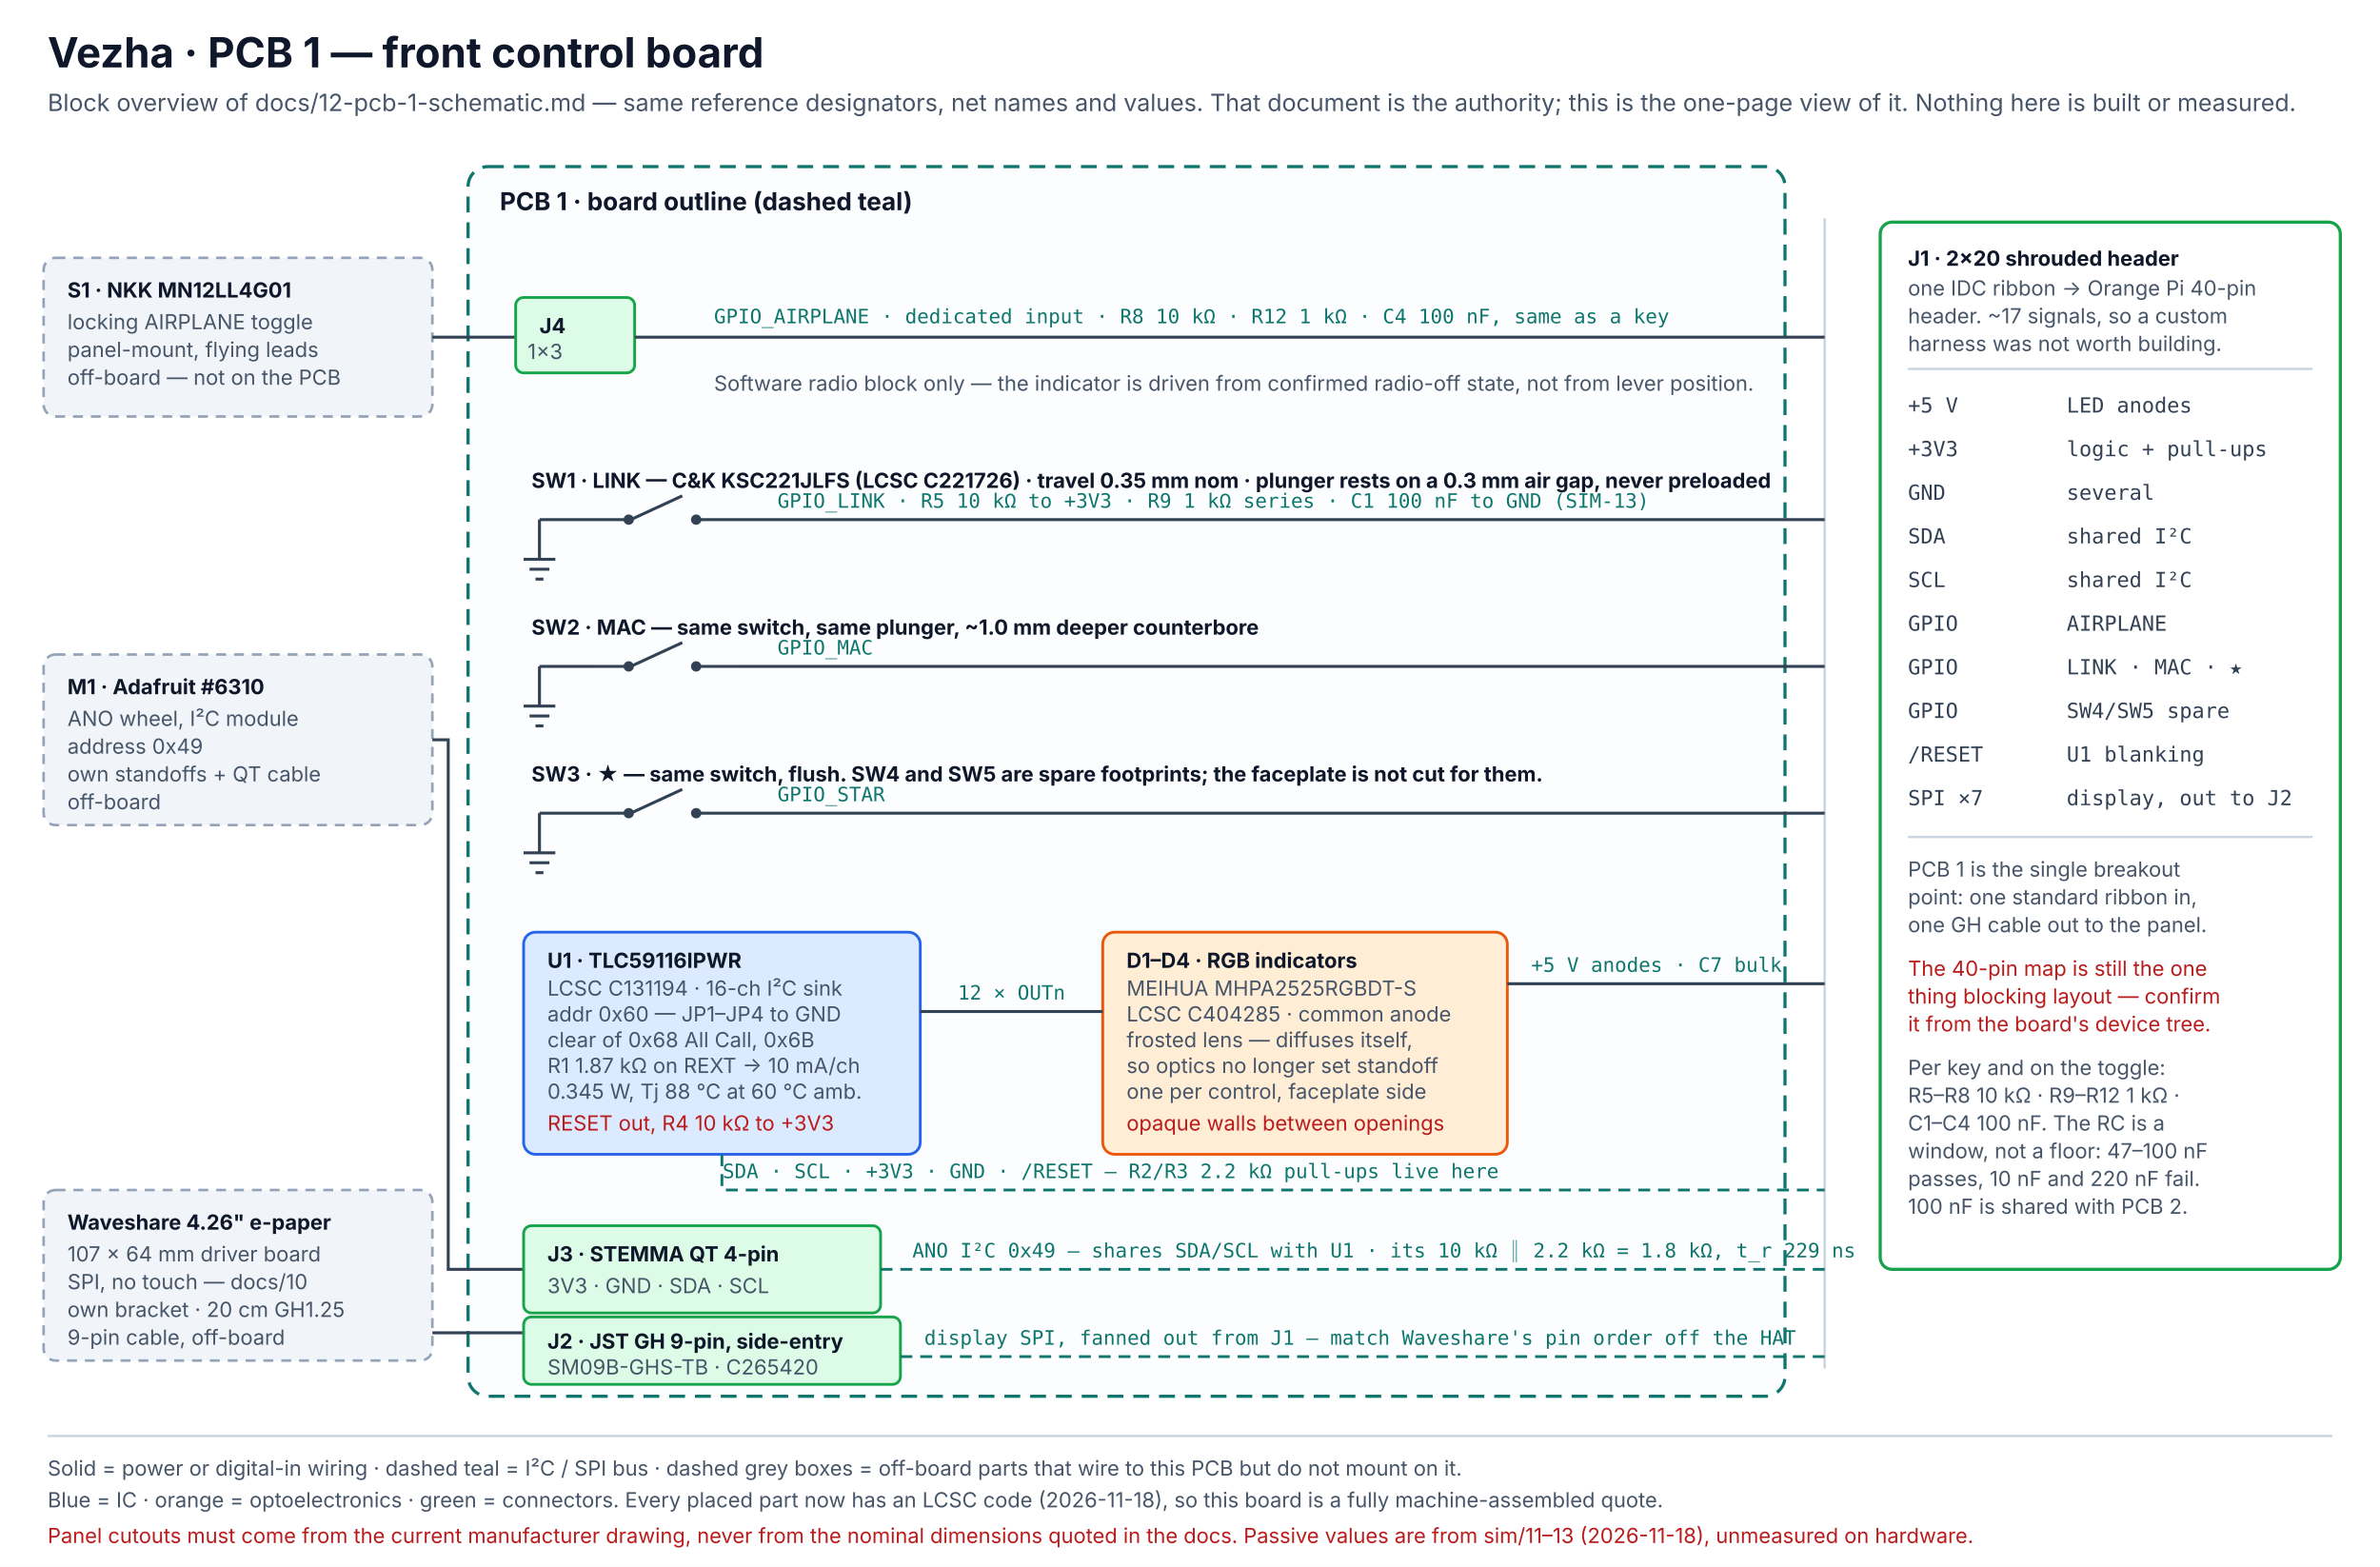
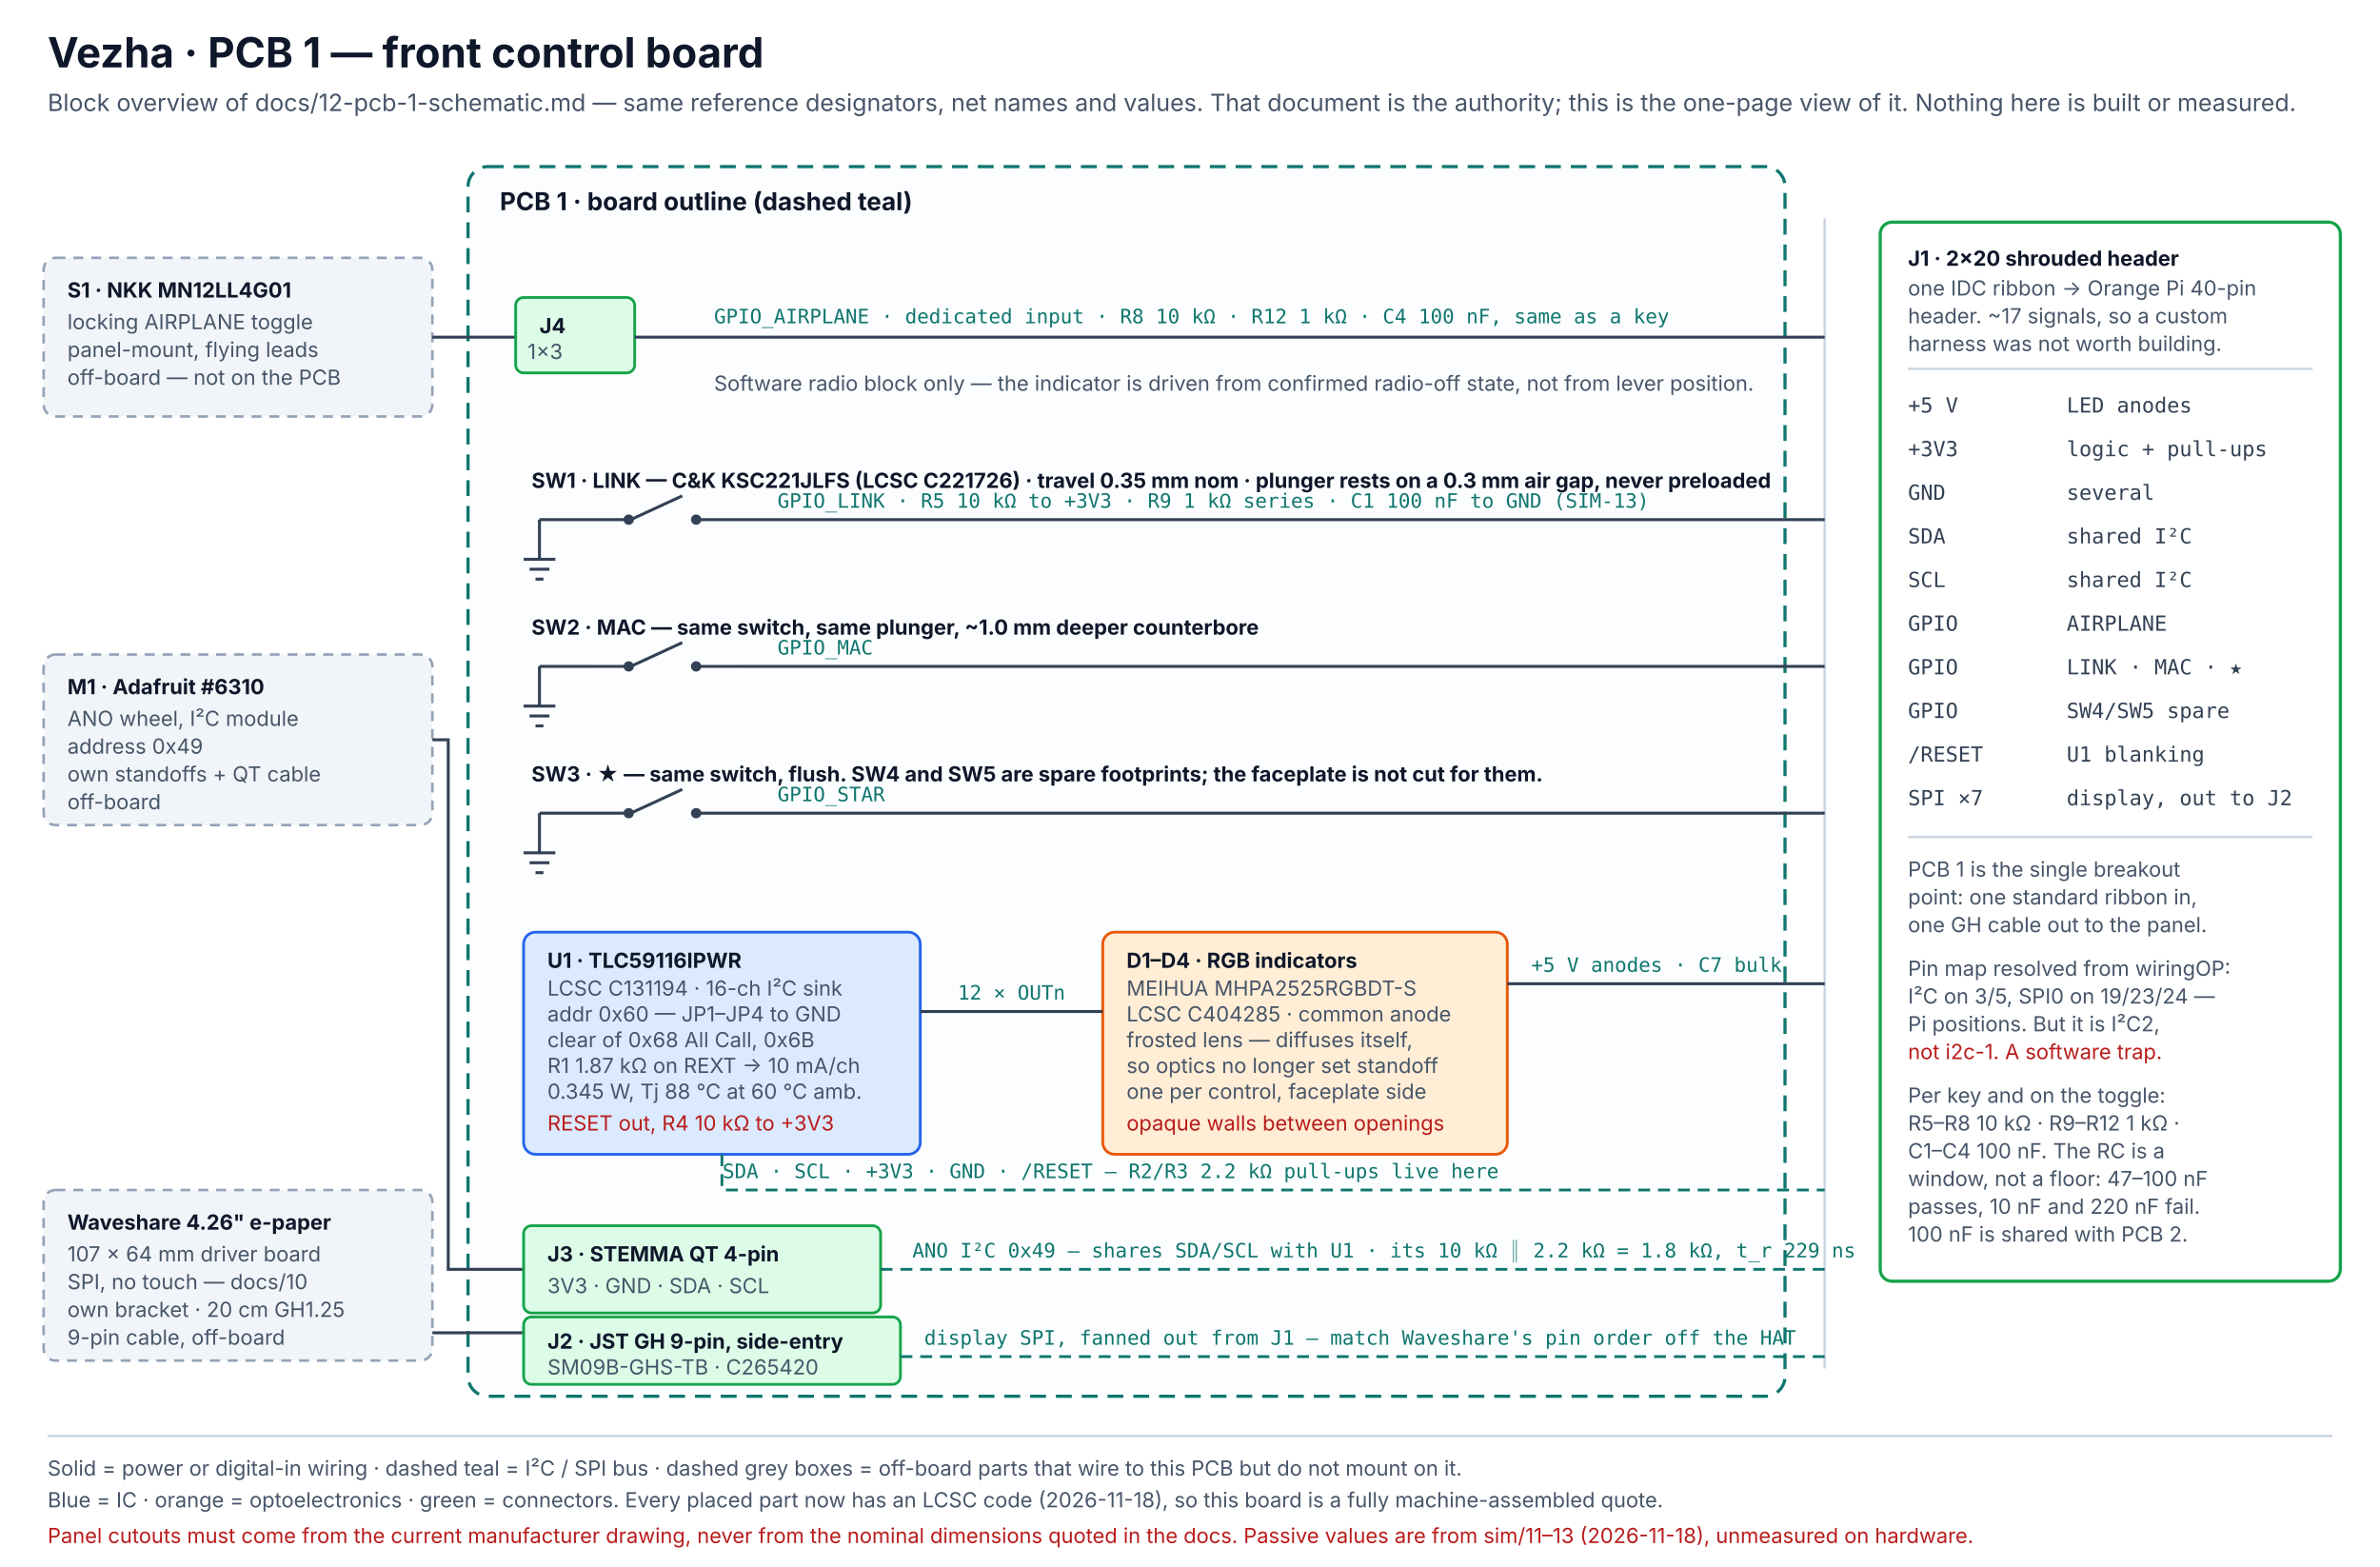
<svg xmlns="http://www.w3.org/2000/svg" viewBox="0 0 1200 790" width="1200" height="790" font-family="Inter, 'Helvetica Neue', Helvetica, Arial, sans-serif">
  <style>
    .bg   { fill:#ffffff; }
    .t    { font-size:21px; font-weight:700; fill:#0f172a; }
    .st   { font-size:12px; fill:#475569; }
    .bl   { font-size:12.5px; font-weight:700; fill:#0f172a; }
    .bd   { font-size:10.5px; fill:#475569; }
    .net  { font-size:10px; fill:#0f766e; font-family:ui-monospace, SFMono-Regular, Menlo, Consolas, monospace; }
    .pin  { font-size:10.5px; fill:#334155; font-family:ui-monospace, SFMono-Regular, Menlo, Consolas, monospace; }
    .ref  { font-size:10.5px; font-weight:700; fill:#0f172a; }
    .warn { font-size:10.5px; fill:#b91c1c; }
    .board{ fill:#fbfdfe; stroke:#0f766e; stroke-width:1.6; stroke-dasharray:8 5; }
    .ob   { fill:#f1f5f9; stroke:#94a3b8; stroke-width:1.3; stroke-dasharray:5 4; }
    .ic   { fill:#dbeafe; stroke:#2563eb; stroke-width:1.4; }
    .conn { fill:#dcfce7; stroke:#16a34a; stroke-width:1.4; }
    .led  { fill:#ffedd5; stroke:#ea580c; stroke-width:1.4; }
    .w    { stroke:#334155; stroke-width:1.5; fill:none; }
    .wd   { stroke:#0f766e; stroke-width:1.4; fill:none; stroke-dasharray:6 4; }
    .ch   { stroke:#cbd5e1; stroke-width:1.2; fill:none; }
    .sym  { stroke:#334155; stroke-width:1.5; fill:none; }
    .dot  { fill:#334155; }
  </style>
  <rect class="bg" x="0" y="0" width="1200" height="790" />
  <text class="t" x="24" y="34">Vezha · PCB 1 — front control board</text>
  <text class="st" x="24" y="56">Block overview of docs/12-pcb-1-schematic.md — same reference designators, net names and values. That document is the authority; this is the one-page view of it. Nothing here is built or measured.</text>
  <rect class="board" x="236" y="84" width="664" height="620" rx="10" />
  <text class="bl" x="252" y="106">PCB 1 · board outline (dashed teal)</text>
  <rect class="ob" x="22" y="130" width="196" height="80" rx="6" />
  <text class="ref" x="34" y="150">S1 · NKK MN12LL4G01</text>
  <text class="bd" x="34" y="166">locking AIRPLANE toggle</text>
  <text class="bd" x="34" y="180">panel-mount, flying leads</text>
  <text class="bd" x="34" y="194">off-board — not on the PCB</text>
  <rect class="ob" x="22" y="330" width="196" height="86" rx="6" />
  <text class="ref" x="34" y="350">M1 · Adafruit #6310</text>
  <text class="bd" x="34" y="366">ANO wheel, I²C module</text>
  <text class="bd" x="34" y="380">address 0x49</text>
  <text class="bd" x="34" y="394">own standoffs + QT cable</text>
  <text class="bd" x="34" y="408">off-board</text>
  <rect class="ob" x="22" y="600" width="196" height="86" rx="6" />
  <text class="ref" x="34" y="620">Waveshare 4.26" e-paper</text>
  <text class="bd" x="34" y="636">107 × 64 mm driver board</text>
  <text class="bd" x="34" y="650">SPI, no touch — docs/10</text>
  <text class="bd" x="34" y="664">own bracket · 20 cm GH1.25</text>
  <text class="bd" x="34" y="678">9-pin cable, off-board</text>
  <line class="ch" x1="920" y1="110" x2="920" y2="690" />
-   <rect x="948" y="112" width="232" height="528" rx="6" fill="#ffffff" stroke="#16a34a" stroke-width="1.6" />
+   <rect x="948" y="112" width="232" height="534" rx="6" fill="#ffffff" stroke="#16a34a" stroke-width="1.6" />
  <text class="ref" x="962" y="134">J1 · 2×20 shrouded header</text>
  <text class="bd" x="962" y="149">one IDC ribbon → Orange Pi 40-pin</text>
  <text class="bd" x="962" y="163">header. ~17 signals, so a custom</text>
  <text class="bd" x="962" y="177">harness was not worth building.</text>
  <line class="ch" x1="962" y1="186" x2="1166" y2="186" />
  <text class="pin" x="962" y="208">+5 V</text>
  <text class="pin" x="1042" y="208">LED anodes</text>
  <text class="pin" x="962" y="230">+3V3</text>
  <text class="pin" x="1042" y="230">logic + pull-ups</text>
  <text class="pin" x="962" y="252">GND</text>
  <text class="pin" x="1042" y="252">several</text>
  <text class="pin" x="962" y="274">SDA</text>
  <text class="pin" x="1042" y="274">shared I²C</text>
  <text class="pin" x="962" y="296">SCL</text>
  <text class="pin" x="1042" y="296">shared I²C</text>
  <text class="pin" x="962" y="318">GPIO</text>
  <text class="pin" x="1042" y="318">AIRPLANE</text>
  <text class="pin" x="962" y="340">GPIO</text>
  <text class="pin" x="1042" y="340">LINK · MAC · ★</text>
  <text class="pin" x="962" y="362">GPIO</text>
  <text class="pin" x="1042" y="362">SW4/SW5 spare</text>
  <text class="pin" x="962" y="384">/RESET</text>
  <text class="pin" x="1042" y="384">U1 blanking</text>
  <text class="pin" x="962" y="406">SPI ×7</text>
  <text class="pin" x="1042" y="406">display, out to J2</text>
  <line class="ch" x1="962" y1="422" x2="1166" y2="422" />
  <text class="bd" x="962" y="442">PCB 1 is the single breakout</text>
  <text class="bd" x="962" y="456">point: one standard ribbon in,</text>
  <text class="bd" x="962" y="470">one GH cable out to the panel.</text>
-   <text class="warn" x="962" y="492">The 40-pin map is still the one</text>
-   <text class="warn" x="962" y="506">thing blocking layout — confirm</text>
-   <text class="warn" x="962" y="520">it from the board's device tree.</text>
-   <text class="bd" x="962" y="542">Per key and on the toggle:</text>
-   <text class="bd" x="962" y="556">R5–R8 10 kΩ · R9–R12 1 kΩ ·</text>
-   <text class="bd" x="962" y="570">C1–C4 100 nF. The RC is a</text>
-   <text class="bd" x="962" y="584">window, not a floor: 47–100 nF</text>
-   <text class="bd" x="962" y="598">passes, 10 nF and 220 nF fail.</text>
-   <text class="bd" x="962" y="612">100 nF is shared with PCB 2.</text>
+   <text class="bd" x="962" y="492">Pin map resolved from wiringOP:</text>
+   <text class="bd" x="962" y="506">I²C on 3/5, SPI0 on 19/23/24 —</text>
+   <text class="bd" x="962" y="520">Pi positions. But it is I²C2,</text>
+   <text class="warn" x="962" y="534">not i2c-1. A software trap.</text>
+   <text class="bd" x="962" y="556">Per key and on the toggle:</text>
+   <text class="bd" x="962" y="570">R5–R8 10 kΩ · R9–R12 1 kΩ ·</text>
+   <text class="bd" x="962" y="584">C1–C4 100 nF. The RC is a</text>
+   <text class="bd" x="962" y="598">window, not a floor: 47–100 nF</text>
+   <text class="bd" x="962" y="612">passes, 10 nF and 220 nF fail.</text>
+   <text class="bd" x="962" y="626">100 nF is shared with PCB 2.</text>
  <path class="w" d="M218 170 H260" />
  <rect class="conn" x="260" y="150" width="60" height="38" rx="4" />
  <text class="ref" x="272" y="168">J4</text>
  <text class="bd" x="266" y="181">1×3</text>
  <path class="w" d="M320 170 H920" />
  <text class="net" x="360" y="163">GPIO_AIRPLANE · dedicated input · R8 10 kΩ · R12 1 kΩ · C4 100 nF, same as a key</text>
  <text class="bd" x="360" y="197">Software radio block only — the indicator is driven from confirmed radio-off state, not from lever position.</text>
  <text class="ref" x="268" y="246">SW1 · LINK — C&amp;K KSC221JLFS (LCSC C221726) · travel 0.35 mm nom · plunger rests on a 0.3 mm air gap, never preloaded</text>
  <path class="sym" d="M272 262 V282 M264 282 H280 M267 287 H277 M270 292 H274" />
  <path class="w" d="M272 262 H300" />
  <path class="sym" d="M300 262 H316 M318 262 L344 250 M352 262 H372" />
  <circle class="dot" cx="317" cy="262" r="2.6" />
  <circle class="dot" cx="351" cy="262" r="2.6" />
  <path class="w" d="M372 262 H920" />
  <text class="net" x="392" y="256">GPIO_LINK · R5 10 kΩ to +3V3 · R9 1 kΩ series · C1 100 nF to GND (SIM-13)</text>
  <text class="ref" x="268" y="320">SW2 · MAC — same switch, same plunger, ~1.0 mm deeper counterbore</text>
  <path class="sym" d="M272 336 V356 M264 356 H280 M267 361 H277 M270 366 H274" />
  <path class="w" d="M272 336 H300" />
  <path class="sym" d="M300 336 H316 M318 336 L344 324 M352 336 H372" />
  <circle class="dot" cx="317" cy="336" r="2.6" />
  <circle class="dot" cx="351" cy="336" r="2.6" />
  <path class="w" d="M372 336 H920" />
  <text class="net" x="392" y="330">GPIO_MAC</text>
  <text class="ref" x="268" y="394">SW3 · ★ — same switch, flush. SW4 and SW5 are spare footprints; the faceplate is not cut for them.</text>
  <path class="sym" d="M272 410 V430 M264 430 H280 M267 435 H277 M270 440 H274" />
  <path class="w" d="M272 410 H300" />
  <path class="sym" d="M300 410 H316 M318 410 L344 398 M352 410 H372" />
  <circle class="dot" cx="317" cy="410" r="2.6" />
  <circle class="dot" cx="351" cy="410" r="2.6" />
  <path class="w" d="M372 410 H920" />
  <text class="net" x="392" y="404">GPIO_STAR</text>
  <rect class="ic" x="264" y="470" width="200" height="112" rx="6" />
  <text class="ref" x="276" y="488">U1 · TLC59116IPWR</text>
  <text class="bd" x="276" y="502">LCSC C131194 · 16-ch I²C sink</text>
  <text class="bd" x="276" y="515">addr 0x60 — JP1–JP4 to GND</text>
  <text class="bd" x="276" y="528">clear of 0x68 All Call, 0x6B</text>
  <text class="bd" x="276" y="541">R1 1.87 kΩ on REXT → 10 mA/ch</text>
  <text class="bd" x="276" y="554">0.345 W, Tj 88 °C at 60 °C amb.</text>
  <text class="warn" x="276" y="570">RESET out, R4 10 kΩ to +3V3</text>
  <rect class="led" x="556" y="470" width="204" height="112" rx="6" />
  <text class="ref" x="568" y="488">D1–D4 · RGB indicators</text>
  <text class="bd" x="568" y="502">MEIHUA MHPA2525RGBDT-S</text>
  <text class="bd" x="568" y="515">LCSC C404285 · common anode</text>
  <text class="bd" x="568" y="528">frosted lens — diffuses itself,</text>
  <text class="bd" x="568" y="541">so optics no longer set standoff</text>
  <text class="bd" x="568" y="554">one per control, faceplate side</text>
  <text class="warn" x="568" y="570">opaque walls between openings</text>
  <path class="w" d="M464 510 H556" />
  <text class="net" x="510" y="504" text-anchor="middle">12 × OUTn</text>
  <path class="w" d="M760 496 H920" />
  <text class="net" x="772" y="490">+5 V anodes · C7 bulk</text>
  <path class="wd" d="M364 582 V600 H920" />
  <text class="net" x="560" y="594" text-anchor="middle">SDA · SCL · +3V3 · GND · /RESET — R2/R3 2.2 kΩ pull-ups live here</text>
  <path class="w" d="M218 373 H226 V640 H264" />
  <rect class="conn" x="264" y="618" width="180" height="44" rx="4" />
  <text class="ref" x="276" y="636">J3 · STEMMA QT 4-pin</text>
  <text class="bd" x="276" y="652">3V3 · GND · SDA · SCL</text>
  <path class="wd" d="M444 640 H920" />
  <text class="net" x="460" y="634">ANO I²C 0x49 — shares SDA/SCL with U1 · its 10 kΩ ∥ 2.2 kΩ = 1.8 kΩ, t_r 229 ns</text>
  <path class="w" d="M218 672 H264" />
  <rect class="conn" x="264" y="664" width="190" height="34" rx="4" />
  <text class="ref" x="276" y="680">J2 · JST GH 9-pin, side-entry</text>
  <text class="bd" x="276" y="693">SM09B-GHS-TB · C265420</text>
  <path class="wd" d="M454 684 H920" />
  <text class="net" x="466" y="678">display SPI, fanned out from J1 — match Waveshare's pin order off the HAT</text>
  <line class="ch" x1="24" y1="724" x2="1176" y2="724" />
  <text class="bd" x="24" y="744">Solid = power or digital-in wiring · dashed teal = I²C / SPI bus · dashed grey boxes = off-board parts that wire to this PCB but do not mount on it.</text>
  <text class="bd" x="24" y="760">Blue = IC · orange = optoelectronics · green = connectors. Every placed part now has an LCSC code (2026-11-18), so this board is a fully machine-assembled quote.</text>
  <text class="warn" x="24" y="778">Panel cutouts must come from the current manufacturer drawing, never from the nominal dimensions quoted in the docs. Passive values are from sim/11–13 (2026-11-18), unmeasured on hardware.</text>
</svg>
